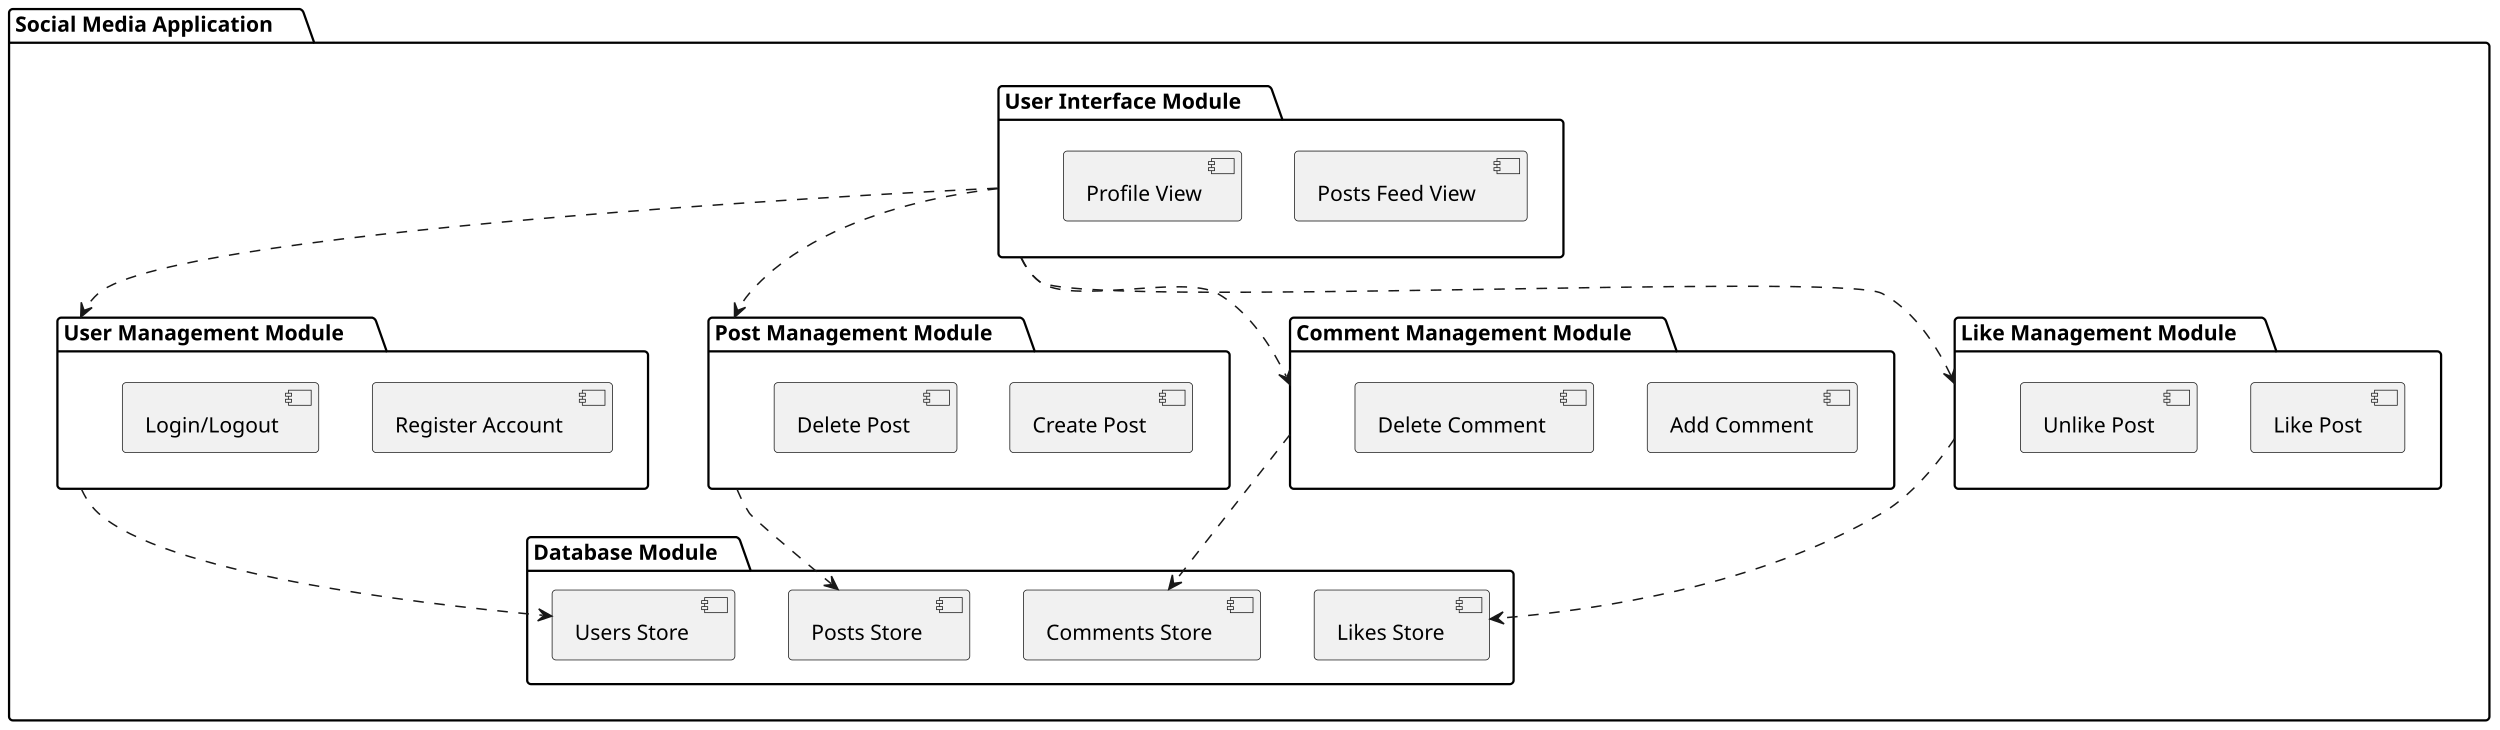
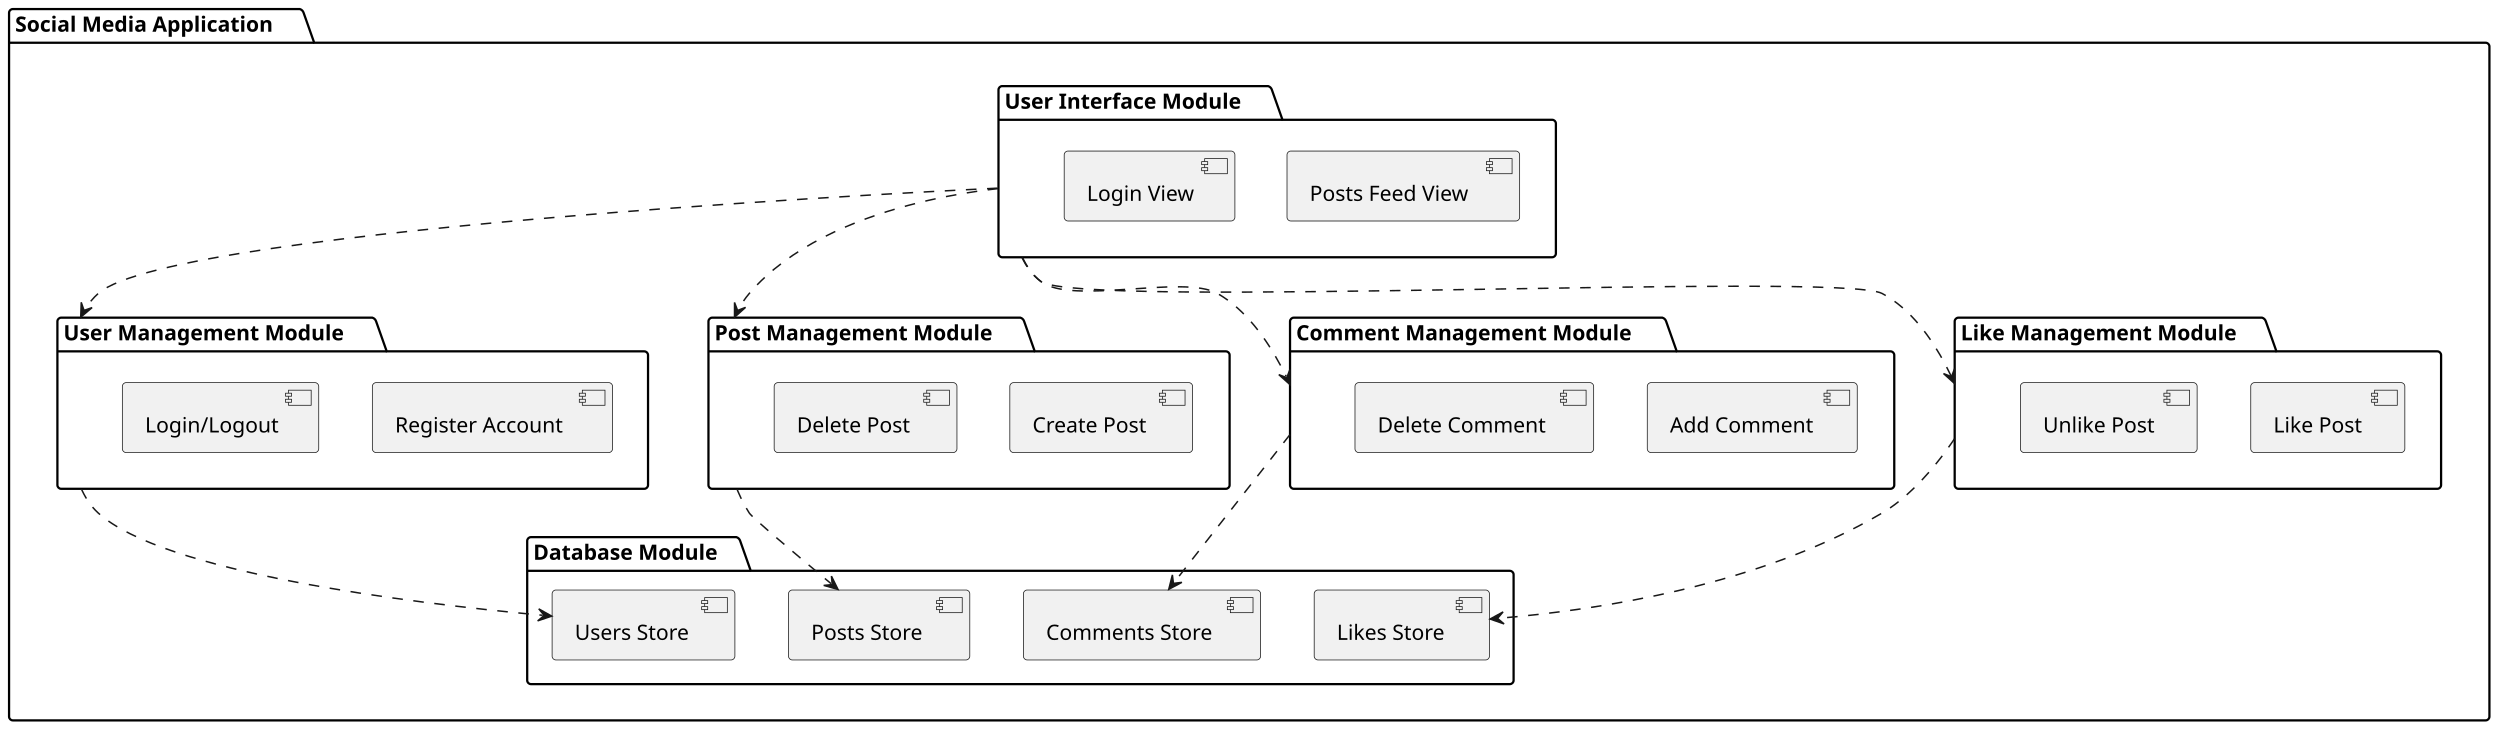
<svg xmlns="http://www.w3.org/2000/svg" contentStyleType="text/css" height="483px" preserveAspectRatio="none" style="width:1655px;height:483px;background:#FFFFFF;" version="1.1" viewBox="0 0 1655 483" width="1655px" zoomAndPan="magnify">
  <defs />
  <g>
    <g id="cluster_Social Media Application">
      <path d="M8.5,6 L198.5,6 A3.75,3.75 0 0 1 201,8.5 L208,28.297 L1645.5,28.297 A2.5,2.5 0 0 1 1648,30.797 L1648,474.39 A2.5,2.5 0 0 1 1645.5,476.89 L8.5,476.89 A2.5,2.5 0 0 1 6,474.39 L6,8.5 A2.5,2.5 0 0 1 8.5,6 " fill="none" style="stroke:#000000;stroke-width:1.5;" />
      <line style="stroke:#000000;stroke-width:1.5;" x1="6" x2="208" y1="28.297" y2="28.297" />
      <text fill="#000000" font-family="sans-serif" font-size="14" font-weight="bold" lengthAdjust="spacing" textLength="189" x="10" y="20.995">Social Media Application</text>
    </g>
    <g id="cluster_User Interface Module">
-       <path d="M663.5,57 L839.5,57 A3.75,3.75 0 0 1 842,59.5 L849,79.297 L1032.5,79.297 A2.5,2.5 0 0 1 1035,81.797 L1035,167.8 A2.5,2.5 0 0 1 1032.5,170.3 L663.5,170.3 A2.5,2.5 0 0 1 661,167.8 L661,59.5 A2.5,2.5 0 0 1 663.5,57 " fill="none" style="stroke:#000000;stroke-width:1.5;" />
+       <path d="M663.5,57 L839.5,57 A3.75,3.75 0 0 1 842,59.5 L849,79.297 L1027.5,79.297 A2.5,2.5 0 0 1 1030,81.797 L1030,167.8 A2.5,2.5 0 0 1 1027.5,170.3 L663.5,170.3 A2.5,2.5 0 0 1 661,167.8 L661,59.5 A2.5,2.5 0 0 1 663.5,57 " fill="none" style="stroke:#000000;stroke-width:1.5;" />
      <line style="stroke:#000000;stroke-width:1.5;" x1="661" x2="849" y1="79.297" y2="79.297" />
      <text fill="#000000" font-family="sans-serif" font-size="14" font-weight="bold" lengthAdjust="spacing" textLength="175" x="665" y="71.995">User Interface Module</text>
    </g>
    <g id="cluster_User Management Module">
      <path d="M40.5,210.3 L246.5,210.3 A3.75,3.75 0 0 1 249,212.8 L256,232.597 L426.5,232.597 A2.5,2.5 0 0 1 429,235.097 L429,321.09 A2.5,2.5 0 0 1 426.5,323.59 L40.5,323.59 A2.5,2.5 0 0 1 38,321.09 L38,212.8 A2.5,2.5 0 0 1 40.5,210.3 " fill="none" style="stroke:#000000;stroke-width:1.5;" />
      <line style="stroke:#000000;stroke-width:1.5;" x1="38" x2="256" y1="232.597" y2="232.597" />
      <text fill="#000000" font-family="sans-serif" font-size="14" font-weight="bold" lengthAdjust="spacing" textLength="205" x="42" y="225.295">User Management Module</text>
    </g>
    <g id="cluster_Post Management Module">
      <path d="M471.5,210.3 L675.5,210.3 A3.75,3.75 0 0 1 678,212.8 L685,232.597 L811.5,232.597 A2.5,2.5 0 0 1 814,235.097 L814,321.09 A2.5,2.5 0 0 1 811.5,323.59 L471.5,323.59 A2.5,2.5 0 0 1 469,321.09 L469,212.8 A2.5,2.5 0 0 1 471.5,210.3 " fill="none" style="stroke:#000000;stroke-width:1.5;" />
      <line style="stroke:#000000;stroke-width:1.5;" x1="469" x2="685" y1="232.597" y2="232.597" />
      <text fill="#000000" font-family="sans-serif" font-size="14" font-weight="bold" lengthAdjust="spacing" textLength="203" x="473" y="225.295">Post Management Module</text>
    </g>
    <g id="cluster_Comment Management Module">
      <path d="M856.5,210.3 L1100.5,210.3 A3.75,3.75 0 0 1 1103,212.8 L1110,232.597 L1251.5,232.597 A2.5,2.5 0 0 1 1254,235.097 L1254,321.09 A2.5,2.5 0 0 1 1251.5,323.59 L856.5,323.59 A2.5,2.5 0 0 1 854,321.09 L854,212.8 A2.5,2.5 0 0 1 856.5,210.3 " fill="none" style="stroke:#000000;stroke-width:1.5;" />
      <line style="stroke:#000000;stroke-width:1.5;" x1="854" x2="1110" y1="232.597" y2="232.597" />
      <text fill="#000000" font-family="sans-serif" font-size="14" font-weight="bold" lengthAdjust="spacing" textLength="243" x="858" y="225.295">Comment Management Module</text>
    </g>
    <g id="cluster_Like Management Module">
      <path d="M1296.5,210.3 L1497.5,210.3 A3.75,3.75 0 0 1 1500,212.8 L1507,232.597 L1613.5,232.597 A2.5,2.5 0 0 1 1616,235.097 L1616,321.09 A2.5,2.5 0 0 1 1613.5,323.59 L1296.5,323.59 A2.5,2.5 0 0 1 1294,321.09 L1294,212.8 A2.5,2.5 0 0 1 1296.5,210.3 " fill="none" style="stroke:#000000;stroke-width:1.5;" />
      <line style="stroke:#000000;stroke-width:1.5;" x1="1294" x2="1507" y1="232.597" y2="232.597" />
      <text fill="#000000" font-family="sans-serif" font-size="14" font-weight="bold" lengthAdjust="spacing" textLength="200" x="1298" y="225.295">Like Management Module</text>
    </g>
    <g id="cluster_Database Module">
      <path d="M351.5,355.59 L487.5,355.59 A3.75,3.75 0 0 1 490,358.09 L497,377.887 L999.5,377.887 A2.5,2.5 0 0 1 1002,380.387 L1002,450.39 A2.5,2.5 0 0 1 999.5,452.89 L351.5,452.89 A2.5,2.5 0 0 1 349,450.39 L349,358.09 A2.5,2.5 0 0 1 351.5,355.59 " fill="none" style="stroke:#000000;stroke-width:1.5;" />
      <line style="stroke:#000000;stroke-width:1.5;" x1="349" x2="497" y1="377.887" y2="377.887" />
      <text fill="#000000" font-family="sans-serif" font-size="14" font-weight="bold" lengthAdjust="spacing" textLength="135" x="353" y="370.585">Database Module</text>
    </g>
    <g id="elem_Posts Feed View">
-       <rect fill="#F1F1F1" height="46.297" rx="2.5" ry="2.5" style="stroke:#181818;stroke-width:0.5;" width="154" x="857" y="100" />
-       <rect fill="#F1F1F1" height="10" style="stroke:#181818;stroke-width:0.5;" width="15" x="991" y="105" />
-       <rect fill="#F1F1F1" height="2" style="stroke:#181818;stroke-width:0.5;" width="4" x="989" y="107" />
-       <rect fill="#F1F1F1" height="2" style="stroke:#181818;stroke-width:0.5;" width="4" x="989" y="111" />
-       <text fill="#000000" font-family="sans-serif" font-size="14" lengthAdjust="spacing" textLength="114" x="872" y="132.995">Posts Feed View</text>
+       <rect fill="#F1F1F1" height="46.297" rx="2.5" ry="2.5" style="stroke:#181818;stroke-width:0.5;" width="154" x="852" y="100" />
+       <rect fill="#F1F1F1" height="10" style="stroke:#181818;stroke-width:0.5;" width="15" x="986" y="105" />
+       <rect fill="#F1F1F1" height="2" style="stroke:#181818;stroke-width:0.5;" width="4" x="984" y="107" />
+       <rect fill="#F1F1F1" height="2" style="stroke:#181818;stroke-width:0.5;" width="4" x="984" y="111" />
+       <text fill="#000000" font-family="sans-serif" font-size="14" lengthAdjust="spacing" textLength="114" x="867" y="132.995">Posts Feed View</text>
    </g>
-     <g id="elem_Profile View">
-       <rect fill="#F1F1F1" height="46.297" rx="2.5" ry="2.5" style="stroke:#181818;stroke-width:0.5;" width="118" x="704" y="100" />
-       <rect fill="#F1F1F1" height="10" style="stroke:#181818;stroke-width:0.5;" width="15" x="802" y="105" />
-       <rect fill="#F1F1F1" height="2" style="stroke:#181818;stroke-width:0.5;" width="4" x="800" y="107" />
-       <rect fill="#F1F1F1" height="2" style="stroke:#181818;stroke-width:0.5;" width="4" x="800" y="111" />
-       <text fill="#000000" font-family="sans-serif" font-size="14" lengthAdjust="spacing" textLength="78" x="719" y="132.995">Profile View</text>
+     <g id="elem_Login View">
+       <rect fill="#F1F1F1" height="46.297" rx="2.5" ry="2.5" style="stroke:#181818;stroke-width:0.5;" width="113" x="704.5" y="100" />
+       <rect fill="#F1F1F1" height="10" style="stroke:#181818;stroke-width:0.5;" width="15" x="797.5" y="105" />
+       <rect fill="#F1F1F1" height="2" style="stroke:#181818;stroke-width:0.5;" width="4" x="795.5" y="107" />
+       <rect fill="#F1F1F1" height="2" style="stroke:#181818;stroke-width:0.5;" width="4" x="795.5" y="111" />
+       <text fill="#000000" font-family="sans-serif" font-size="14" lengthAdjust="spacing" textLength="73" x="719.5" y="132.995">Login View</text>
    </g>
    <g id="elem_Register Account">
      <rect fill="#F1F1F1" height="46.297" rx="2.5" ry="2.5" style="stroke:#181818;stroke-width:0.5;" width="159" x="246.5" y="253.3" />
      <rect fill="#F1F1F1" height="10" style="stroke:#181818;stroke-width:0.5;" width="15" x="385.5" y="258.3" />
      <rect fill="#F1F1F1" height="2" style="stroke:#181818;stroke-width:0.5;" width="4" x="383.5" y="260.3" />
      <rect fill="#F1F1F1" height="2" style="stroke:#181818;stroke-width:0.5;" width="4" x="383.5" y="264.3" />
      <text fill="#000000" font-family="sans-serif" font-size="14" lengthAdjust="spacing" textLength="119" x="261.5" y="286.295">Register Account</text>
    </g>
    <g id="elem_Login/Logout">
      <rect fill="#F1F1F1" height="46.297" rx="2.5" ry="2.5" style="stroke:#181818;stroke-width:0.5;" width="130" x="81" y="253.3" />
      <rect fill="#F1F1F1" height="10" style="stroke:#181818;stroke-width:0.5;" width="15" x="191" y="258.3" />
      <rect fill="#F1F1F1" height="2" style="stroke:#181818;stroke-width:0.5;" width="4" x="189" y="260.3" />
      <rect fill="#F1F1F1" height="2" style="stroke:#181818;stroke-width:0.5;" width="4" x="189" y="264.3" />
      <text fill="#000000" font-family="sans-serif" font-size="14" lengthAdjust="spacing" textLength="90" x="96" y="286.295">Login/Logout</text>
    </g>
    <g id="elem_Create Post">
      <rect fill="#F1F1F1" height="46.297" rx="2.5" ry="2.5" style="stroke:#181818;stroke-width:0.5;" width="121" x="668.5" y="253.3" />
      <rect fill="#F1F1F1" height="10" style="stroke:#181818;stroke-width:0.5;" width="15" x="769.5" y="258.3" />
      <rect fill="#F1F1F1" height="2" style="stroke:#181818;stroke-width:0.5;" width="4" x="767.5" y="260.3" />
      <rect fill="#F1F1F1" height="2" style="stroke:#181818;stroke-width:0.5;" width="4" x="767.5" y="264.3" />
      <text fill="#000000" font-family="sans-serif" font-size="14" lengthAdjust="spacing" textLength="81" x="683.5" y="286.295">Create Post</text>
    </g>
    <g id="elem_Delete Post">
      <rect fill="#F1F1F1" height="46.297" rx="2.5" ry="2.5" style="stroke:#181818;stroke-width:0.5;" width="121" x="512.5" y="253.3" />
      <rect fill="#F1F1F1" height="10" style="stroke:#181818;stroke-width:0.5;" width="15" x="613.5" y="258.3" />
      <rect fill="#F1F1F1" height="2" style="stroke:#181818;stroke-width:0.5;" width="4" x="611.5" y="260.3" />
      <rect fill="#F1F1F1" height="2" style="stroke:#181818;stroke-width:0.5;" width="4" x="611.5" y="264.3" />
      <text fill="#000000" font-family="sans-serif" font-size="14" lengthAdjust="spacing" textLength="81" x="527.5" y="286.295">Delete Post</text>
    </g>
    <g id="elem_Add Comment">
      <rect fill="#F1F1F1" height="46.297" rx="2.5" ry="2.5" style="stroke:#181818;stroke-width:0.5;" width="139" x="1090.5" y="253.3" />
      <rect fill="#F1F1F1" height="10" style="stroke:#181818;stroke-width:0.5;" width="15" x="1209.5" y="258.3" />
      <rect fill="#F1F1F1" height="2" style="stroke:#181818;stroke-width:0.5;" width="4" x="1207.5" y="260.3" />
      <rect fill="#F1F1F1" height="2" style="stroke:#181818;stroke-width:0.5;" width="4" x="1207.5" y="264.3" />
      <text fill="#000000" font-family="sans-serif" font-size="14" lengthAdjust="spacing" textLength="99" x="1105.5" y="286.295">Add Comment</text>
    </g>
    <g id="elem_Delete Comment">
      <rect fill="#F1F1F1" height="46.297" rx="2.5" ry="2.5" style="stroke:#181818;stroke-width:0.5;" width="158" x="897" y="253.3" />
      <rect fill="#F1F1F1" height="10" style="stroke:#181818;stroke-width:0.5;" width="15" x="1035" y="258.3" />
      <rect fill="#F1F1F1" height="2" style="stroke:#181818;stroke-width:0.5;" width="4" x="1033" y="260.3" />
      <rect fill="#F1F1F1" height="2" style="stroke:#181818;stroke-width:0.5;" width="4" x="1033" y="264.3" />
      <text fill="#000000" font-family="sans-serif" font-size="14" lengthAdjust="spacing" textLength="118" x="912" y="286.295">Delete Comment</text>
    </g>
    <g id="elem_Like Post">
      <rect fill="#F1F1F1" height="46.297" rx="2.5" ry="2.5" style="stroke:#181818;stroke-width:0.5;" width="102" x="1490" y="253.3" />
      <rect fill="#F1F1F1" height="10" style="stroke:#181818;stroke-width:0.5;" width="15" x="1572" y="258.3" />
      <rect fill="#F1F1F1" height="2" style="stroke:#181818;stroke-width:0.5;" width="4" x="1570" y="260.3" />
      <rect fill="#F1F1F1" height="2" style="stroke:#181818;stroke-width:0.5;" width="4" x="1570" y="264.3" />
      <text fill="#000000" font-family="sans-serif" font-size="14" lengthAdjust="spacing" textLength="62" x="1505" y="286.295">Like Post</text>
    </g>
    <g id="elem_Unlike Post">
      <rect fill="#F1F1F1" height="46.297" rx="2.5" ry="2.5" style="stroke:#181818;stroke-width:0.5;" width="117" x="1337.5" y="253.3" />
      <rect fill="#F1F1F1" height="10" style="stroke:#181818;stroke-width:0.5;" width="15" x="1434.5" y="258.3" />
      <rect fill="#F1F1F1" height="2" style="stroke:#181818;stroke-width:0.5;" width="4" x="1432.5" y="260.3" />
      <rect fill="#F1F1F1" height="2" style="stroke:#181818;stroke-width:0.5;" width="4" x="1432.5" y="264.3" />
      <text fill="#000000" font-family="sans-serif" font-size="14" lengthAdjust="spacing" textLength="77" x="1352.5" y="286.295">Unlike Post</text>
    </g>
    <g id="elem_Users Store">
      <rect fill="#F1F1F1" height="46.297" rx="2.5" ry="2.5" style="stroke:#181818;stroke-width:0.5;" width="121" x="365.5" y="390.59" />
      <rect fill="#F1F1F1" height="10" style="stroke:#181818;stroke-width:0.5;" width="15" x="466.5" y="395.59" />
      <rect fill="#F1F1F1" height="2" style="stroke:#181818;stroke-width:0.5;" width="4" x="464.5" y="397.59" />
      <rect fill="#F1F1F1" height="2" style="stroke:#181818;stroke-width:0.5;" width="4" x="464.5" y="401.59" />
      <text fill="#000000" font-family="sans-serif" font-size="14" lengthAdjust="spacing" textLength="81" x="380.5" y="423.585">Users Store</text>
    </g>
    <g id="elem_Posts Store">
      <rect fill="#F1F1F1" height="46.297" rx="2.5" ry="2.5" style="stroke:#181818;stroke-width:0.5;" width="120" x="522" y="390.59" />
      <rect fill="#F1F1F1" height="10" style="stroke:#181818;stroke-width:0.5;" width="15" x="622" y="395.59" />
      <rect fill="#F1F1F1" height="2" style="stroke:#181818;stroke-width:0.5;" width="4" x="620" y="397.59" />
      <rect fill="#F1F1F1" height="2" style="stroke:#181818;stroke-width:0.5;" width="4" x="620" y="401.59" />
      <text fill="#000000" font-family="sans-serif" font-size="14" lengthAdjust="spacing" textLength="80" x="537" y="423.585">Posts Store</text>
    </g>
    <g id="elem_Comments Store">
      <rect fill="#F1F1F1" height="46.297" rx="2.5" ry="2.5" style="stroke:#181818;stroke-width:0.5;" width="157" x="677.5" y="390.59" />
      <rect fill="#F1F1F1" height="10" style="stroke:#181818;stroke-width:0.5;" width="15" x="814.5" y="395.59" />
      <rect fill="#F1F1F1" height="2" style="stroke:#181818;stroke-width:0.5;" width="4" x="812.5" y="397.59" />
      <rect fill="#F1F1F1" height="2" style="stroke:#181818;stroke-width:0.5;" width="4" x="812.5" y="401.59" />
      <text fill="#000000" font-family="sans-serif" font-size="14" lengthAdjust="spacing" textLength="117" x="692.5" y="423.585">Comments Store</text>
    </g>
    <g id="elem_Likes Store">
      <rect fill="#F1F1F1" height="46.297" rx="2.5" ry="2.5" style="stroke:#181818;stroke-width:0.5;" width="116" x="870" y="390.59" />
      <rect fill="#F1F1F1" height="10" style="stroke:#181818;stroke-width:0.5;" width="15" x="966" y="395.59" />
      <rect fill="#F1F1F1" height="2" style="stroke:#181818;stroke-width:0.5;" width="4" x="964" y="397.59" />
      <rect fill="#F1F1F1" height="2" style="stroke:#181818;stroke-width:0.5;" width="4" x="964" y="401.59" />
      <text fill="#000000" font-family="sans-serif" font-size="14" lengthAdjust="spacing" textLength="76" x="885" y="423.585">Likes Store</text>
    </g>
    <g id="link_User Interface Module_User Management Module">
      <path d="M660.403,124.554 C660.109,124.568 659.808,124.582 659.5,124.597 C658.883,124.627 658.238,124.659 657.566,124.692 C656.22,124.758 654.764,124.83 653.199,124.908 C650.071,125.064 646.513,125.243 642.557,125.446 C626.732,126.258 604.535,127.446 577.982,129.001 C524.875,132.11 454.344,136.683 382.516,142.639 C238.86,154.55 90.015,171.99 65,194.3 C61.653,197.285 58.837,200.737 56.474,204.499 C55.883,205.439 55.321,206.399 54.786,207.376 C54.518,207.864 54.257,208.357 54.003,208.853 C53.875,209.102 53.75,209.351 53.626,209.601 C53.564,209.726 56.129,204.457 56.068,204.583 " fill="none" id="User Interface Module-to-User Management Module" style="stroke:#181818;stroke-width:1.0;stroke-dasharray:7.0,7.0;" />
      <polygon fill="#181818" points="53.441,209.977,60.977,203.636,55.63,205.482,53.785,200.134,53.441,209.977" style="stroke:#181818;stroke-width:1.0;" />
    </g>
    <g id="link_User Interface Module_Post Management Module">
      <path d="M660.819,124.868 C660.692,124.882 660.564,124.895 660.435,124.909 C660.176,124.937 659.911,124.965 659.642,124.994 C658.563,125.112 657.402,125.243 656.163,125.391 C653.684,125.687 650.895,126.046 647.837,126.481 C635.606,128.22 619.083,131.163 601.014,136.039 C564.875,145.79 522.55,163.27 496,194.3 C493.084,197.708 490.595,201.48 488.473,205.478 C487.943,206.478 487.435,207.492 486.95,208.518 C486.707,209.03 488.919,204.069 488.687,204.588 " fill="none" id="User Interface Module-to-Post Management Module" style="stroke:#181818;stroke-width:1.0;stroke-dasharray:7.0,7.0;" />
      <polygon fill="#181818" points="486.238,210.065,493.563,203.482,488.279,205.5,486.26,200.216,486.238,210.065" style="stroke:#181818;stroke-width:1.0;" />
    </g>
    <g id="link_User Interface Module_Comment Management Module">
-       <path d="M676.16,170.535 C676.206,170.634 676.252,170.734 676.298,170.833 C676.484,171.23 676.673,171.625 676.868,172.017 C677.256,172.802 677.664,173.576 678.09,174.338 C678.942,175.862 679.87,177.336 680.882,178.746 C682.905,181.565 685.26,184.125 688,186.3 C708.59,202.64 783.16,181.3 806,194.3 C824.745,204.965 838.605,224.79 847.847,242.174 C850.158,246.52 849.717,245.242 851.455,249.101 " fill="none" id="User Interface Module-to-Comment Management Module" style="stroke:#181818;stroke-width:1.0;stroke-dasharray:7.0,7.0;" />
-       <polygon fill="#181818" points="853.918,254.573,853.87,244.724,851.865,250.013,846.576,248.008,853.918,254.573" style="stroke:#181818;stroke-width:1.0;" />
+       <path d="M676.932,170.569 C676.979,170.668 677.027,170.768 677.075,170.867 C677.266,171.264 677.462,171.659 677.663,172.05 C678.063,172.834 678.482,173.608 678.92,174.369 C679.795,175.89 680.746,177.363 681.778,178.769 C683.842,181.583 686.232,184.135 689,186.3 C709.53,202.35 783.35,181.4 806,194.3 C824.745,204.97 838.605,224.795 847.847,242.178 C850.158,246.523 849.717,245.245 851.454,249.104 " fill="none" id="User Interface Module-to-Comment Management Module" style="stroke:#181818;stroke-width:1.0;stroke-dasharray:7.0,7.0;" />
+       <polygon fill="#181818" points="853.918,254.575,853.87,244.726,851.865,250.016,846.575,248.011,853.918,254.575" style="stroke:#181818;stroke-width:1.0;" />
    </g>
    <g id="link_User Interface Module_Like Management Module">
-       <path d="M675.832,170.487 C675.923,170.685 676.015,170.884 676.109,171.081 C676.296,171.476 676.488,171.868 676.684,172.258 C677.077,173.037 677.489,173.805 677.92,174.56 C678.783,176.071 679.724,177.528 680.751,178.917 C682.806,181.695 685.204,184.199 688,186.3 C712.79,204.92 1218.65,179.69 1246,194.3 C1265.025,204.46 1278.888,224.275 1288.061,241.78 C1289.208,243.968 1290.281,246.12 1291.283,248.213 C1291.783,249.259 1292.266,250.29 1292.73,251.304 C1292.962,251.811 1293.19,252.313 1293.413,252.811 C1293.525,253.06 1293.636,253.307 1293.745,253.554 C1293.8,253.677 1291.429,248.311 1291.483,248.434 " fill="none" id="User Interface Module-to-Like Management Module" style="stroke:#181818;stroke-width:1.0;stroke-dasharray:7.0,7.0;" />
+       <path d="M676.595,170.526 C676.689,170.724 676.785,170.922 676.881,171.119 C677.075,171.514 677.273,171.906 677.475,172.295 C677.88,173.074 678.304,173.841 678.747,174.595 C679.633,176.103 680.596,177.558 681.645,178.943 C683.741,181.715 686.175,184.21 689,186.3 C713.88,204.7 1218.7,179.72 1246,194.3 C1265.025,204.46 1278.888,224.275 1288.061,241.78 C1289.208,243.968 1290.281,246.12 1291.283,248.213 C1291.783,249.259 1292.266,250.29 1292.73,251.304 C1292.962,251.811 1293.19,252.313 1293.413,252.811 C1293.525,253.06 1293.636,253.307 1293.745,253.554 C1293.8,253.677 1291.429,248.311 1291.483,248.434 " fill="none" id="User Interface Module-to-Like Management Module" style="stroke:#181818;stroke-width:1.0;stroke-dasharray:7.0,7.0;" />
      <polygon fill="#181818" points="1293.908,253.922,1293.929,244.073,1291.887,249.349,1286.612,247.307,1293.908,253.922" style="stroke:#181818;stroke-width:1.0;" />
    </g>
    <g id="link_User Management Module_Users Store">
      <path d="M53.938,323.837 C53.984,323.938 54.03,324.038 54.076,324.138 C54.168,324.339 54.262,324.538 54.356,324.738 C54.734,325.535 55.129,326.323 55.541,327.101 C56.366,328.658 57.26,330.172 58.229,331.631 C60.169,334.548 62.41,337.24 65,339.59 C108.33,378.92 268.206,398.844 359.276,407.324 " fill="none" id="User Management Module-to-Users Store" style="stroke:#181818;stroke-width:1.0;stroke-dasharray:7.0,7.0;" />
      <polygon fill="#181818" points="365.25,407.88,356.66,403.063,360.272,407.416,355.918,411.028,365.25,407.88" style="stroke:#181818;stroke-width:1.0;" />
    </g>
    <g id="link_Post Management Module_Posts Store">
      <path d="M487.913,323.813 C487.955,323.918 487.997,324.022 488.04,324.126 C488.21,324.544 488.382,324.961 488.557,325.376 C489.257,327.039 489.997,328.686 490.779,330.304 C492.344,333.542 494.079,336.668 496,339.59 C498.13,342.83 525.777,366.093 550.157,386.373 " fill="none" id="Post Management Module-to-Posts Store" style="stroke:#181818;stroke-width:1.0;stroke-dasharray:7.0,7.0;" />
      <polygon fill="#181818" points="554.77,390.21,550.409,381.379,550.926,387.012,545.293,387.53,554.77,390.21" style="stroke:#181818;stroke-width:1.0;" />
    </g>
    <g id="link_Comment Management Module_Comments Store">
      <path d="M853.983,287.676 C853.815,287.89 853.644,288.108 853.471,288.328 C852.781,289.21 852.055,290.137 851.296,291.106 C845.223,298.858 837.041,309.304 828.009,320.834 C809.945,343.892 792.186,366.562 777.42,385.407 " fill="none" id="Comment Management Module-to-Comments Store" style="stroke:#181818;stroke-width:1.0;stroke-dasharray:7.0,7.0;" />
      <polygon fill="#181818" points="773.72,390.13,782.419,385.512,776.804,386.194,776.122,380.579,773.72,390.13" style="stroke:#181818;stroke-width:1.0;" />
    </g>
    <g id="link_Like Management Module_Likes Store">
      <path d="M1293.919,290.395 C1293.696,290.728 1293.467,291.065 1293.235,291.406 C1292.771,292.089 1292.289,292.789 1291.792,293.504 C1289.802,296.364 1287.553,299.467 1285.072,302.692 C1275.15,315.595 1261.525,330.46 1246,339.59 C1164.21,387.71 1059.289,403.666 992.389,409.306 " fill="none" id="Like Management Module-to-Likes Store" style="stroke:#181818;stroke-width:1.0;stroke-dasharray:7.0,7.0;" />
      <polygon fill="#181818" points="986.41,409.81,995.714,413.04,991.392,409.39,995.042,405.068,986.41,409.81" style="stroke:#181818;stroke-width:1.0;" />
    </g>
  </g>
</svg>
